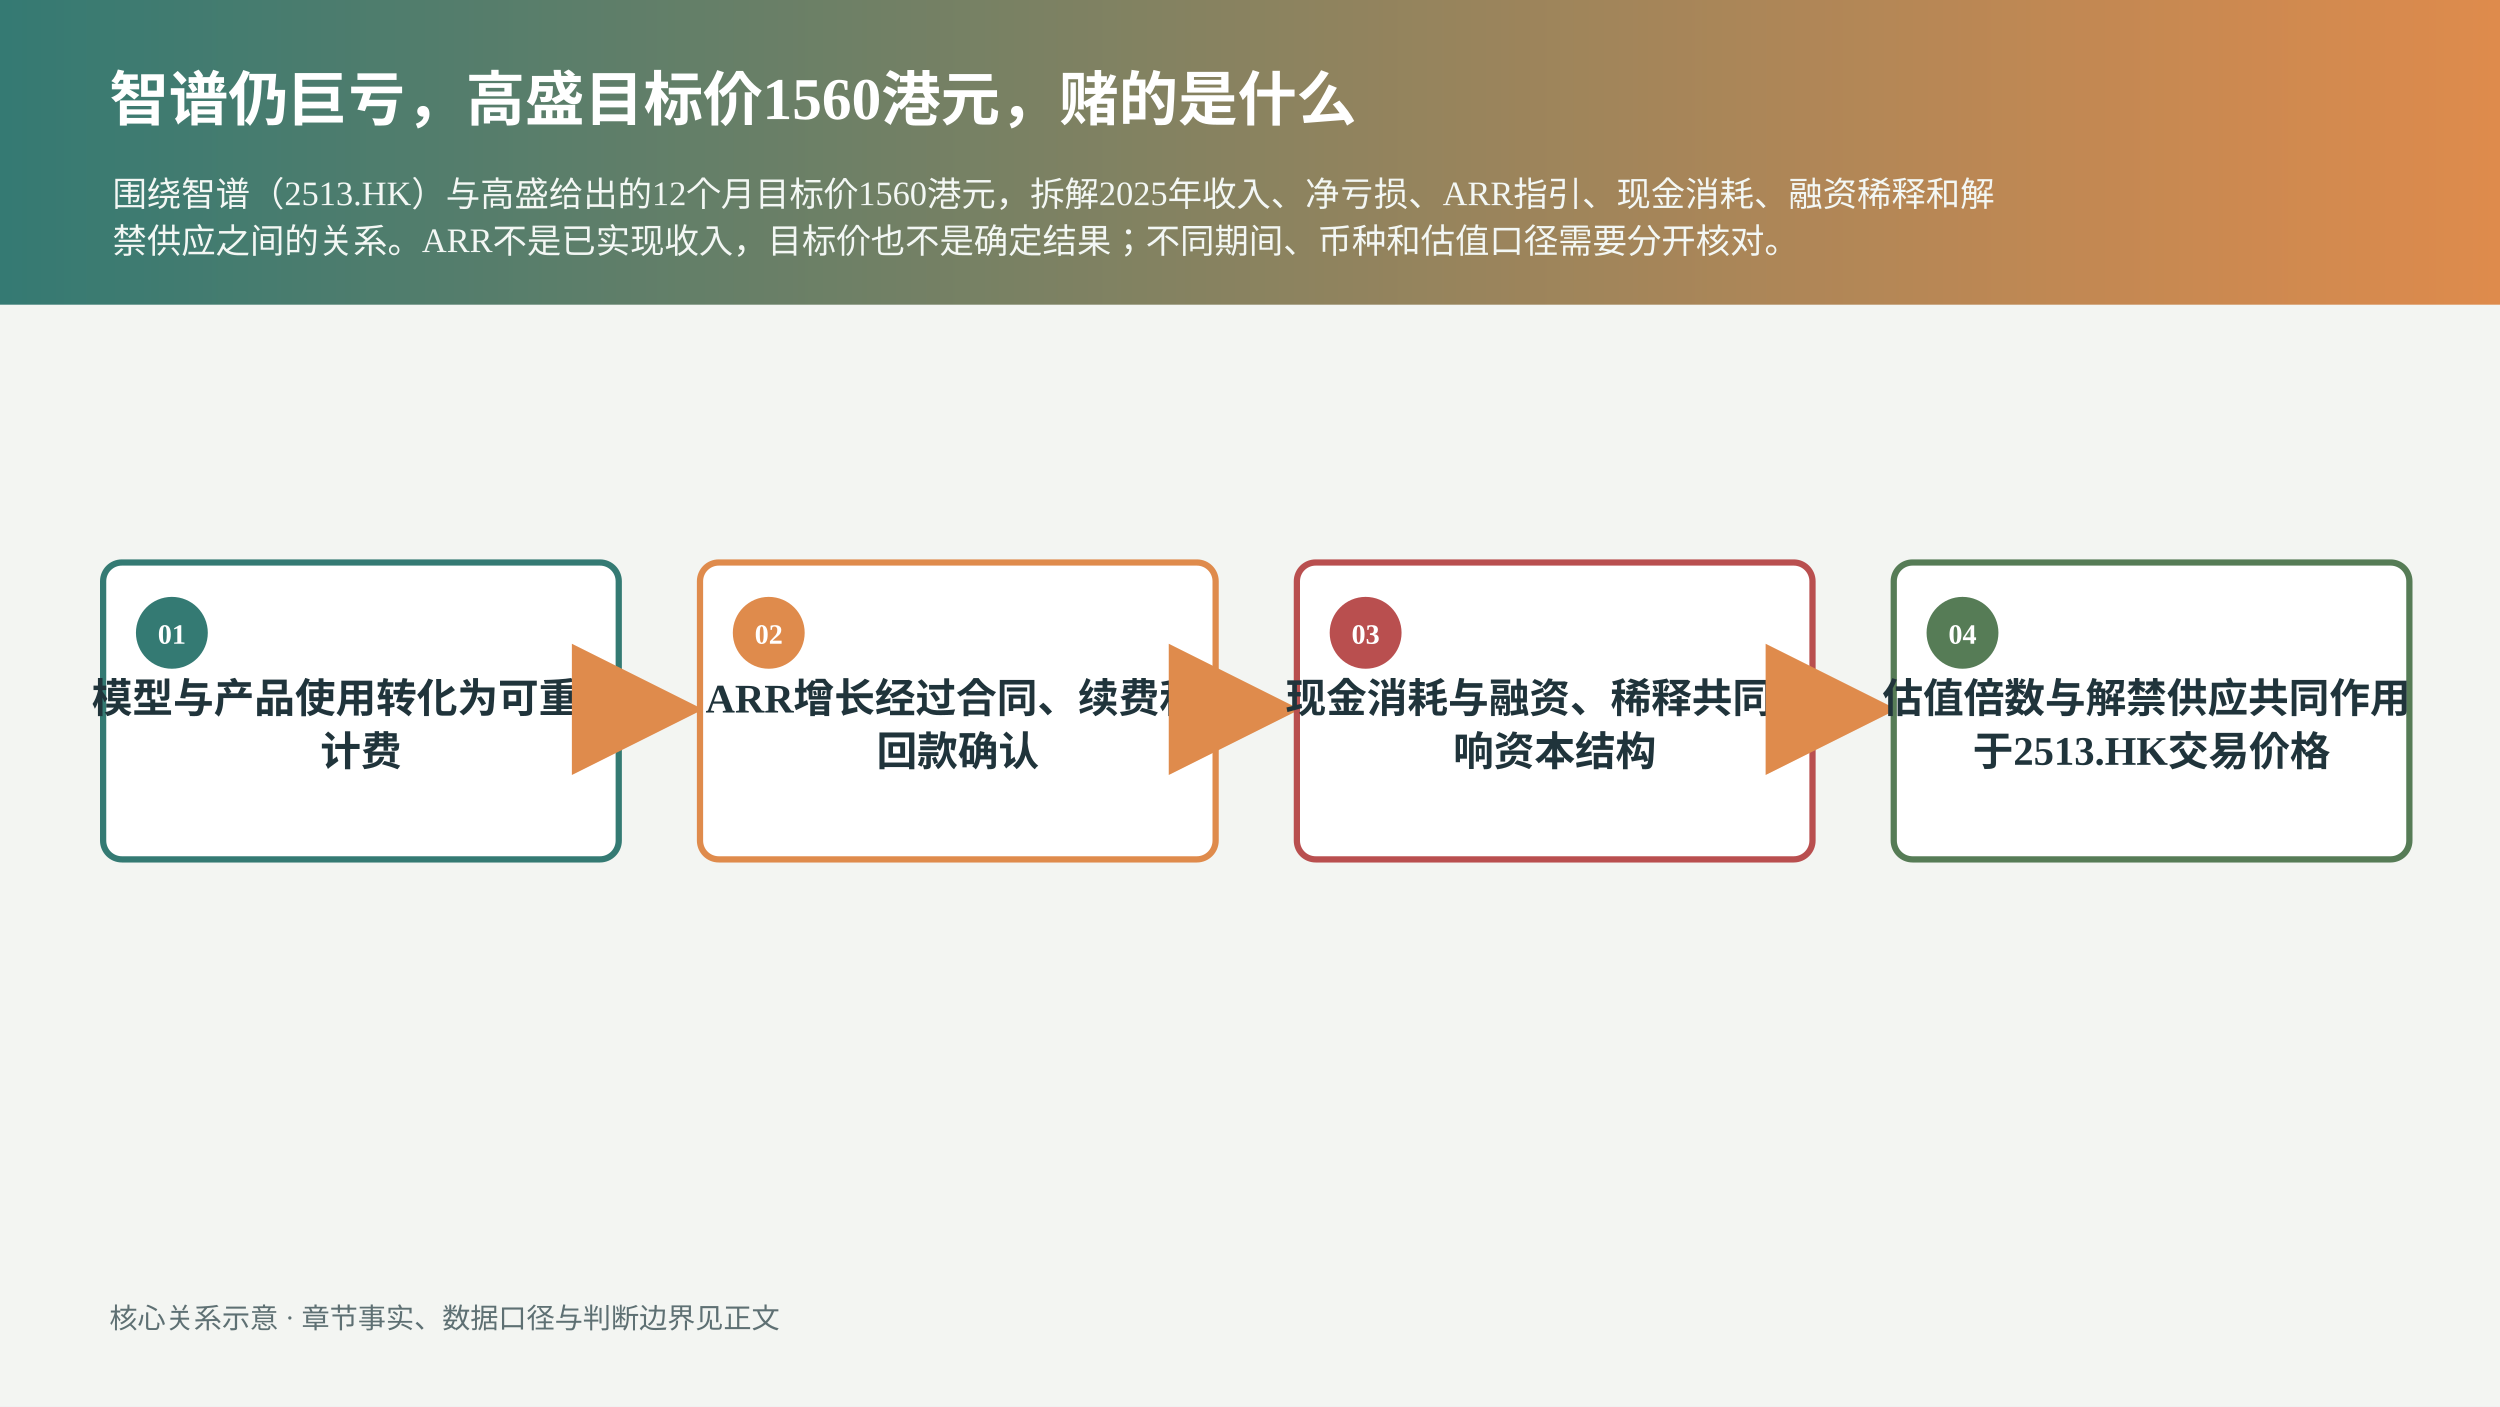
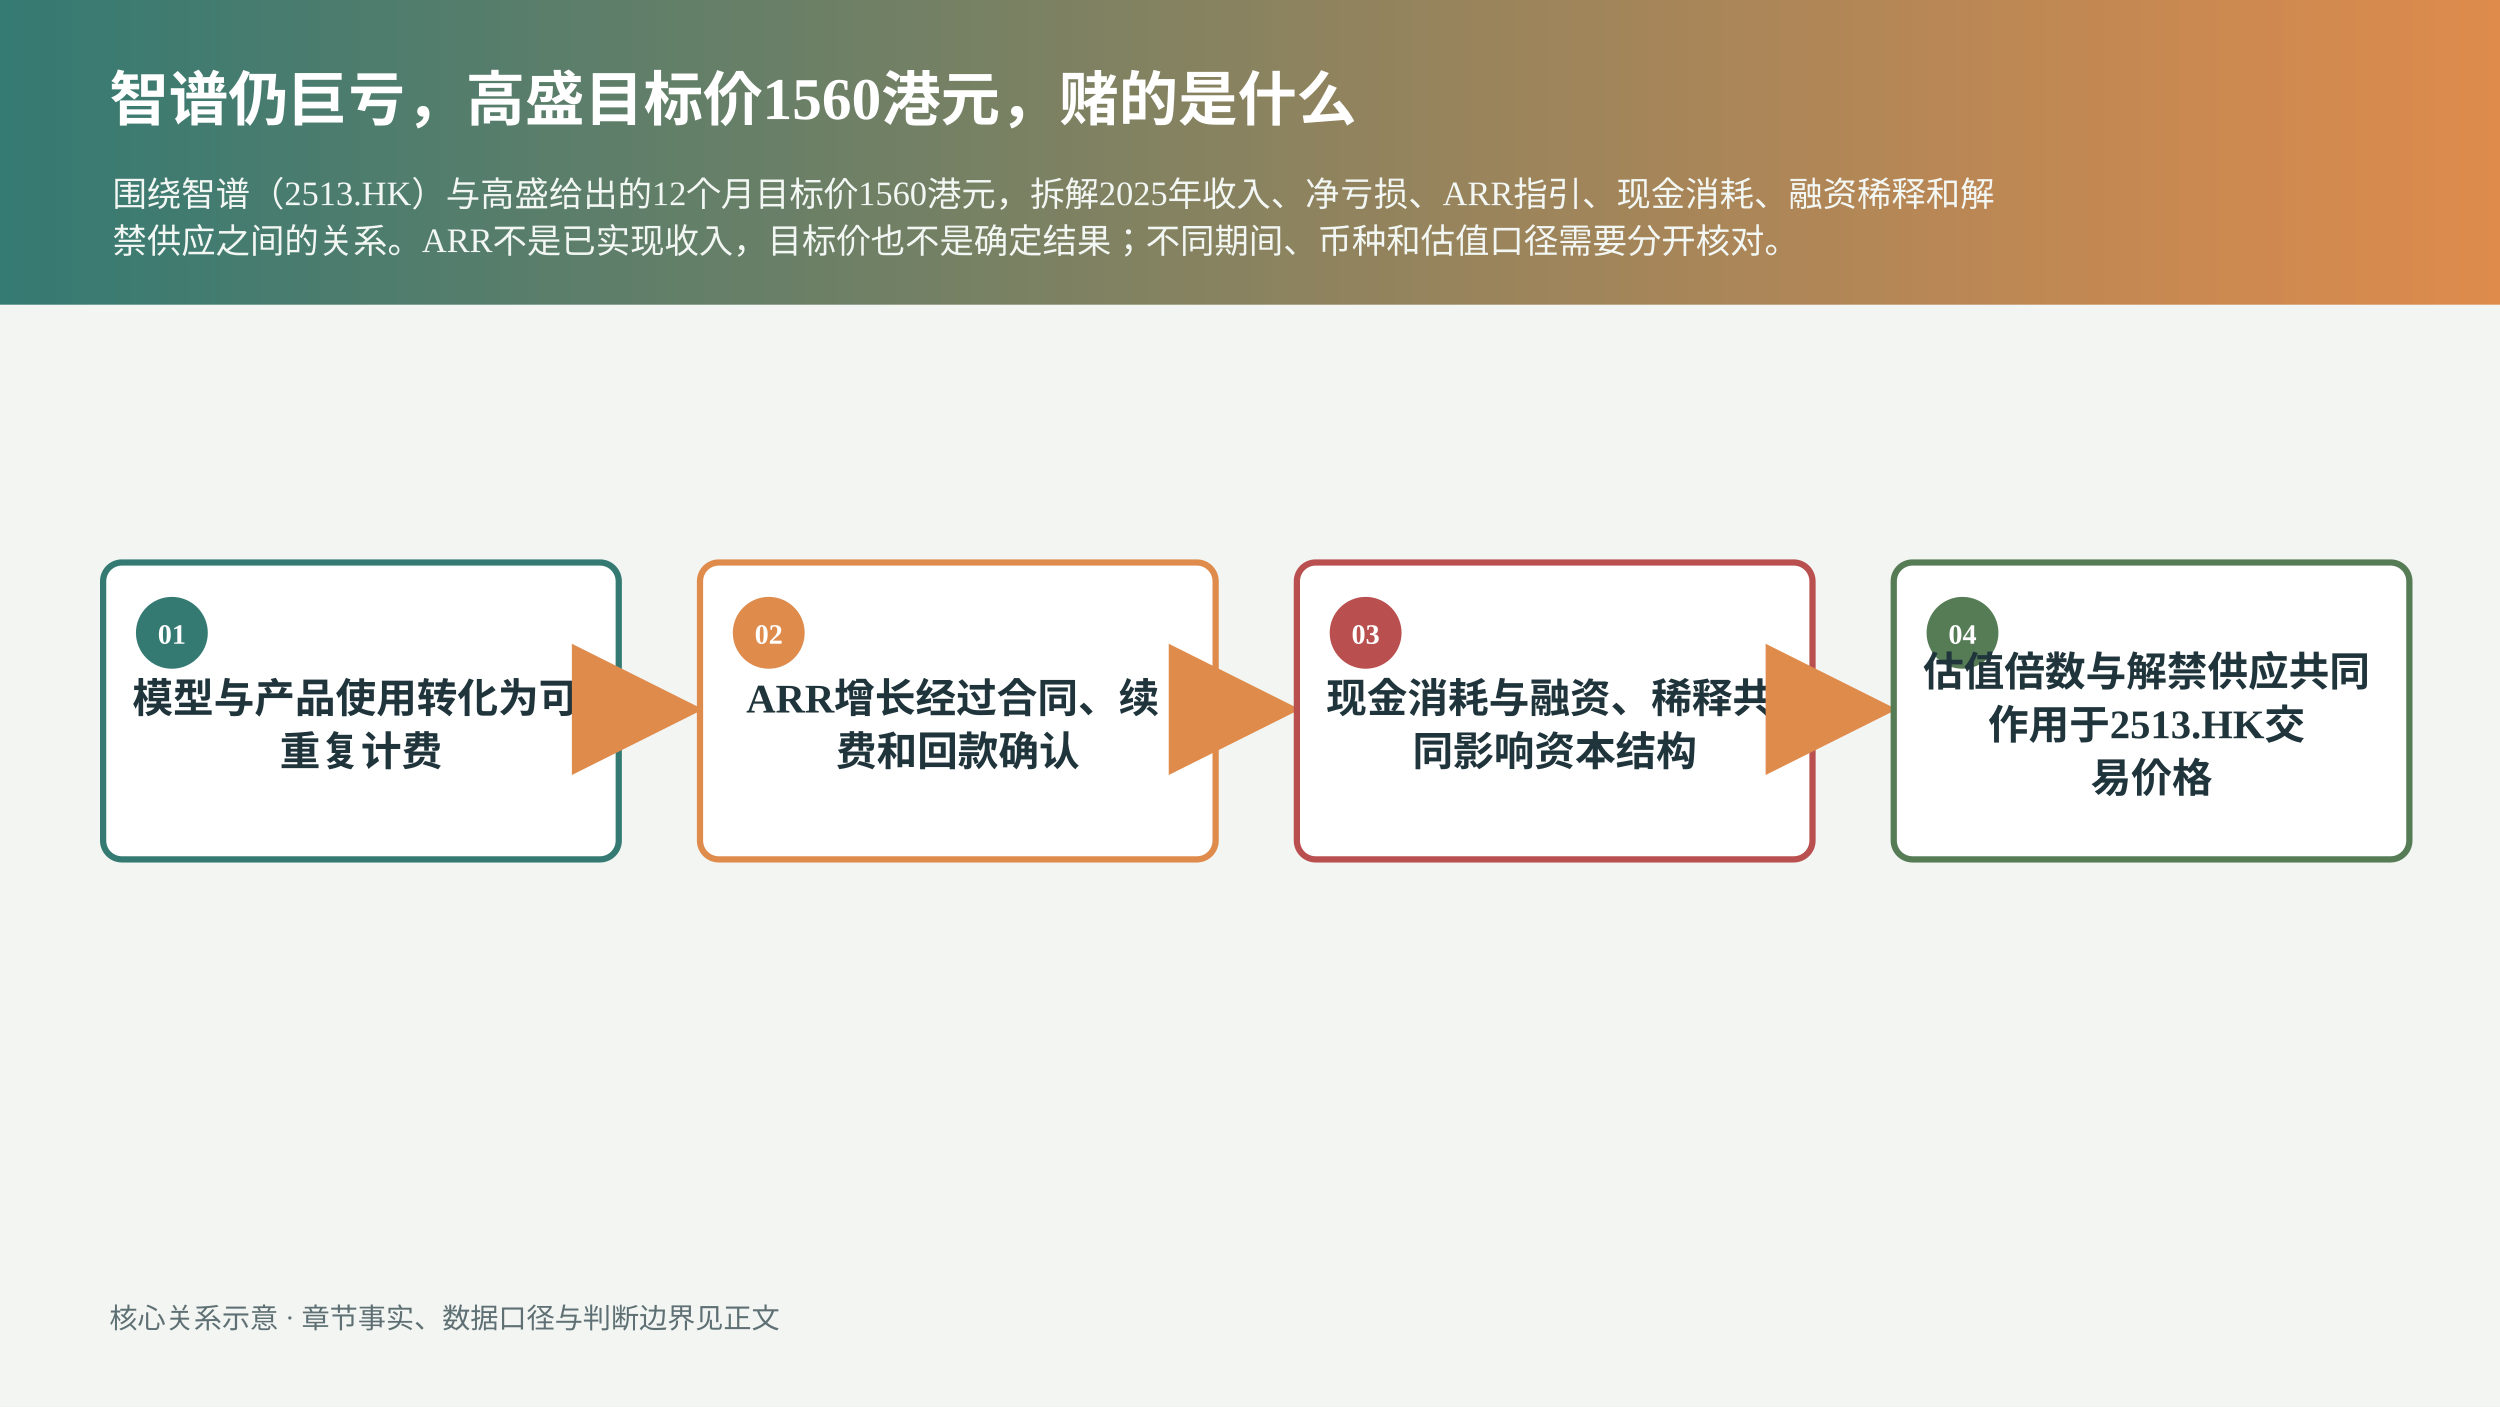
<svg xmlns="http://www.w3.org/2000/svg" width="1600" height="900" viewBox="0 0 1600 900" role="img">
  <defs>
    <linearGradient id="head" x1="0" x2="1">
      <stop stop-color="#347a73" />
      <stop offset="1" stop-color="#df8b4c" />
    </linearGradient>
    <marker id="arrow" markerWidth="12" markerHeight="12" refX="10" refY="6" orient="auto">
      <path d="M0 0L12 6L0 12Z" fill="#df8b4c" />
    </marker>
  </defs>
  <rect width="1600" height="900" fill="#f3f5f2" />
  <rect width="1600" height="195" fill="url(#head)" />
  <text x="70" y="77" text-anchor="start" font-size="38" font-weight="800" fill="#ffffff">
    <tspan x="70" y="77">智谱仍巨亏，高盛目标价1560港元，赌的是什么</tspan>
  </text>
  <text x="72" y="132" text-anchor="start" font-size="22" font-weight="500" fill="#f3f7f4">
    <tspan x="72" y="132">围绕智谱（2513.HK）与高盛给出的12个月目标价1560港元，拆解2025年收入、净亏损、ARR指引、现金消耗、融资稀释和解</tspan>
    <tspan x="72" y="162">禁供应之间的关系。ARR不是已实现收入，目标价也不是确定结果；不同期间、币种和估值口径需要分开核对。</tspan>
  </text>
  <rect x="66" y="360" width="330" height="190" rx="12" fill="#fff" stroke="#347a73" stroke-width="4" />
  <circle cx="110" cy="405" r="23" fill="#347a73" />
  <text x="110" y="412" text-anchor="middle" font-size="18" font-weight="700" fill="#fff">01</text>
  <text x="231" y="456" text-anchor="middle" font-size="26" font-weight="700" fill="#20343b">
-     <tspan x="231" y="456">模型与产品使用转化为可重复</tspan>
-     <tspan x="231" y="490">计费</tspan>
+     <tspan x="231" y="456">模型与产品使用转化为可</tspan>
+     <tspan x="231" y="490">重复计费</tspan>
  </text>
  <path d="M404 454H436" stroke="#df8b4c" stroke-width="7" marker-end="url(#arrow)" />
  <rect x="448" y="360" width="330" height="190" rx="12" fill="#fff" stroke="#df8b4c" stroke-width="4" />
  <circle cx="492" cy="405" r="23" fill="#df8b4c" />
  <text x="492" y="412" text-anchor="middle" font-size="18" font-weight="700" fill="#fff">02</text>
  <text x="613" y="456" text-anchor="middle" font-size="26" font-weight="700" fill="#20343b">
-     <tspan x="613" y="456">ARR增长经过合同、续费和</tspan>
-     <tspan x="613" y="490">回款确认</tspan>
+     <tspan x="613" y="456">ARR增长经过合同、续</tspan>
+     <tspan x="613" y="490">费和回款确认</tspan>
  </text>
  <path d="M786 454H818" stroke="#df8b4c" stroke-width="7" marker-end="url(#arrow)" />
  <rect x="830" y="360" width="330" height="190" rx="12" fill="#fff" stroke="#b94f4f" stroke-width="4" />
  <circle cx="874" cy="405" r="23" fill="#b94f4f" />
  <text x="874" y="412" text-anchor="middle" font-size="18" font-weight="700" fill="#fff">03</text>
  <text x="995" y="456" text-anchor="middle" font-size="26" font-weight="700" fill="#20343b">
-     <tspan x="995" y="456">现金消耗与融资、稀释共同影</tspan>
-     <tspan x="995" y="490">响资本结构</tspan>
+     <tspan x="995" y="456">现金消耗与融资、稀释共</tspan>
+     <tspan x="995" y="490">同影响资本结构</tspan>
  </text>
  <path d="M1168 454H1200" stroke="#df8b4c" stroke-width="7" marker-end="url(#arrow)" />
  <rect x="1212" y="360" width="330" height="190" rx="12" fill="#fff" stroke="#567c56" stroke-width="4" />
  <circle cx="1256" cy="405" r="23" fill="#567c56" />
  <text x="1256" y="412" text-anchor="middle" font-size="18" font-weight="700" fill="#fff">04</text>
-   <text x="1377" y="456" text-anchor="middle" font-size="26" font-weight="700" fill="#20343b">
-     <tspan x="1377" y="456">估值倍数与解禁供应共同作用</tspan>
-     <tspan x="1377" y="490">于2513.HK交易价格</tspan>
+   <text x="1377" y="439" text-anchor="middle" font-size="26" font-weight="700" fill="#20343b">
+     <tspan x="1377" y="439">估值倍数与解禁供应共同</tspan>
+     <tspan x="1377" y="473">作用于2513.HK交</tspan>
+     <tspan x="1377" y="507">易价格</tspan>
  </text>
  <text x="70" y="850" font-size="18" fill="#5e7073">核心关系示意 · 章节事实、数据口径与判断边界见正文</text>
</svg>
